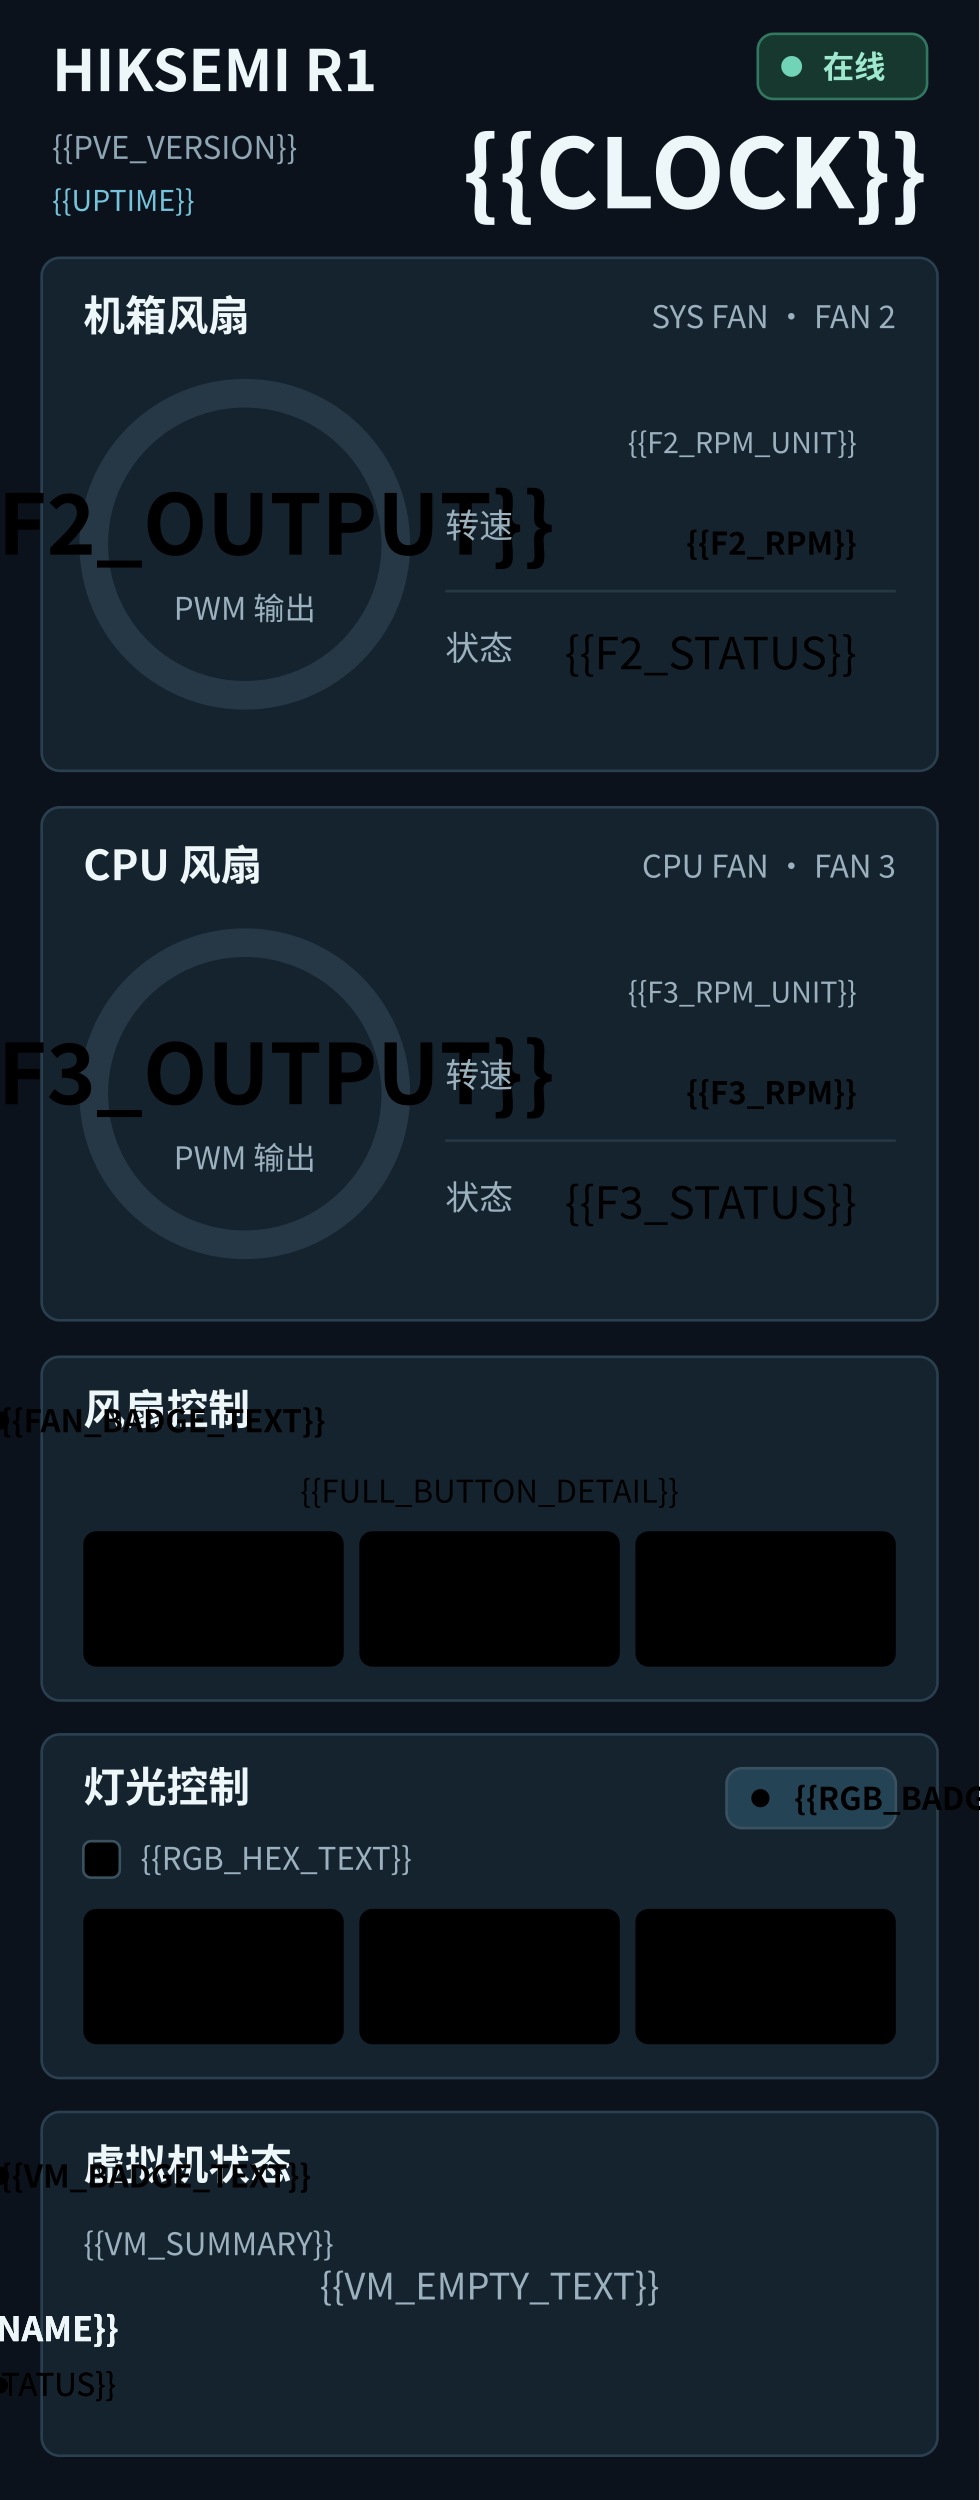
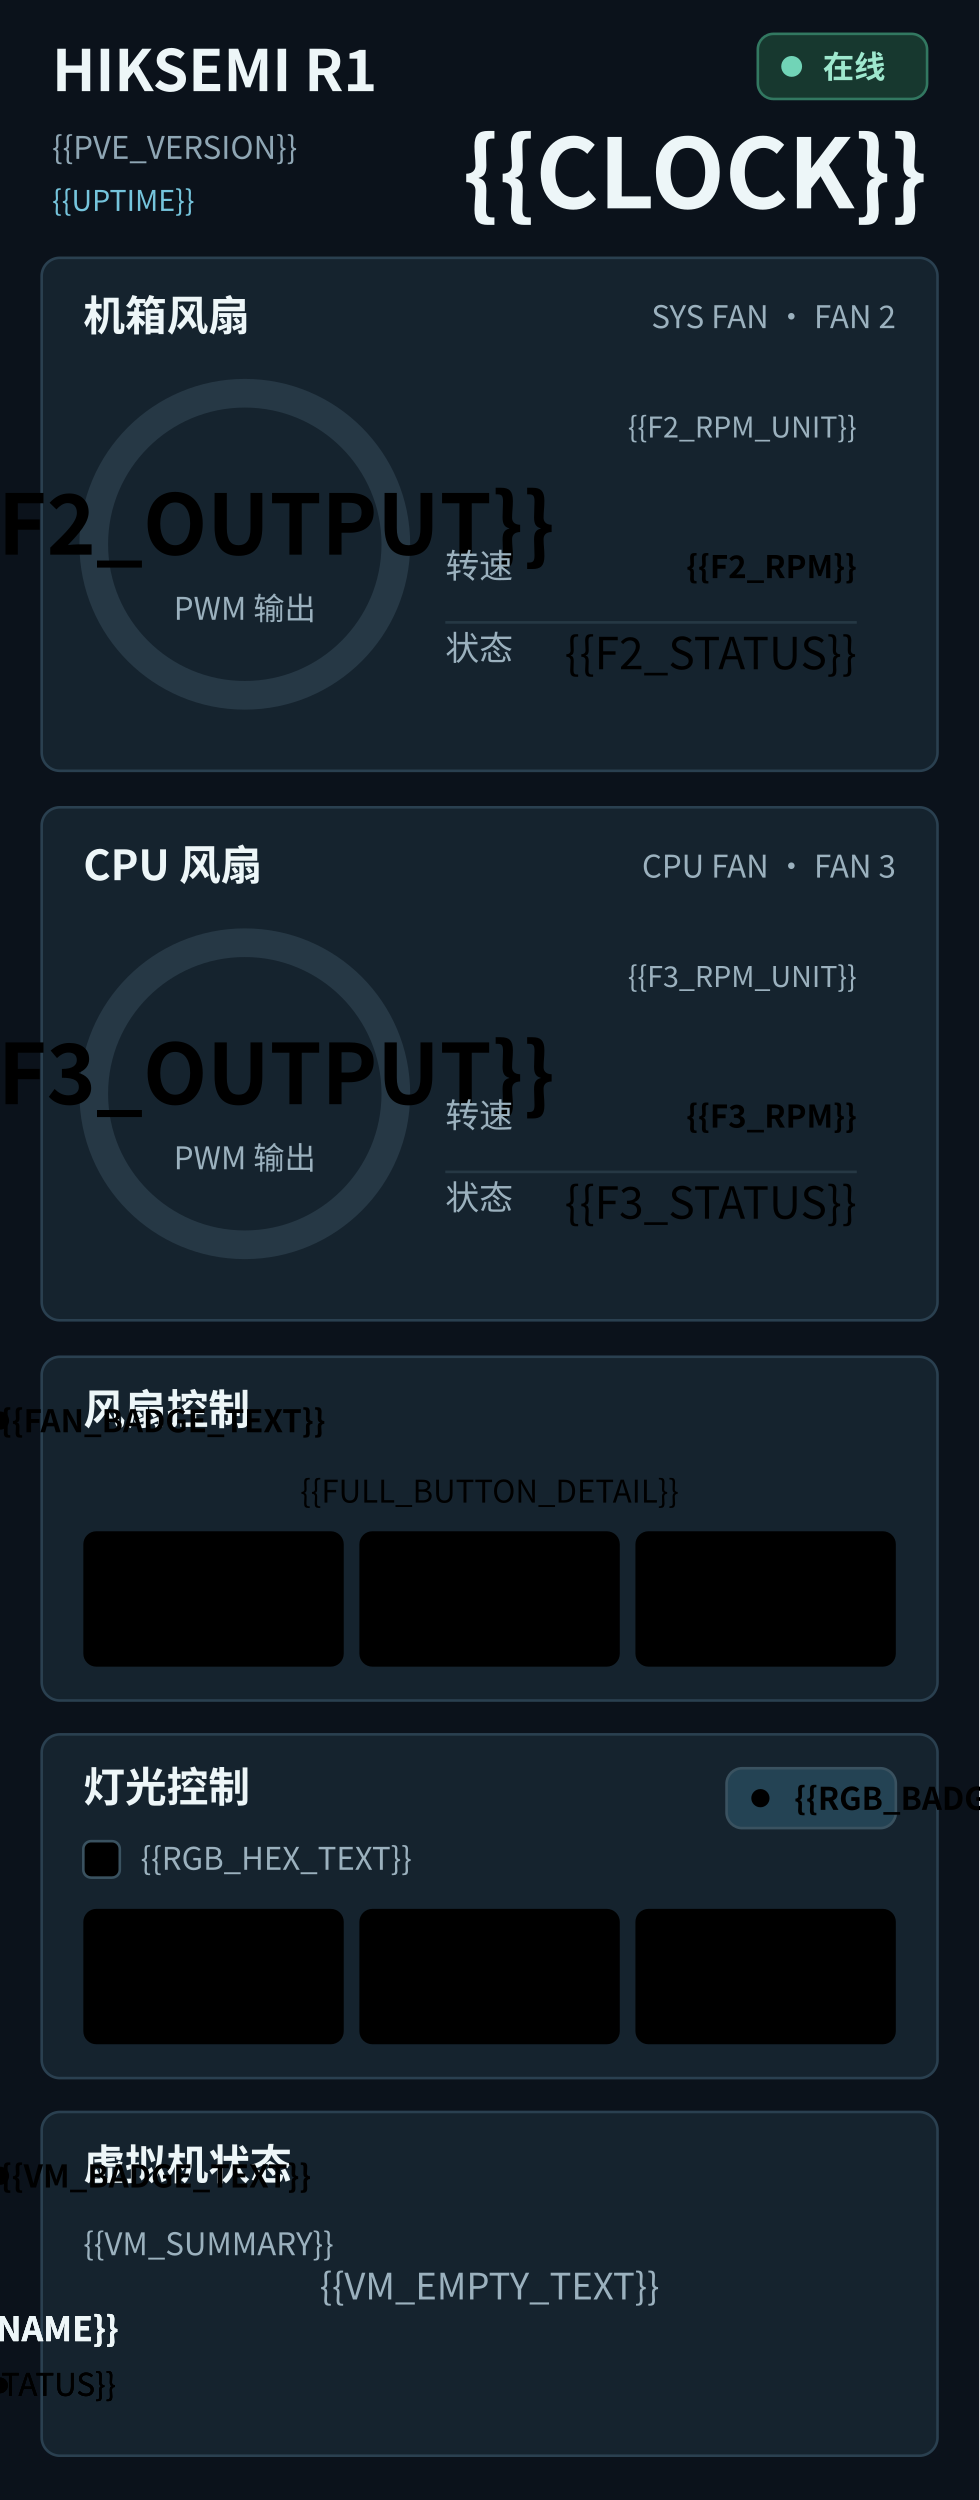
<svg xmlns="http://www.w3.org/2000/svg" width="376" height="960" viewBox="0 0 376 960">
  <rect width="376" height="960" fill="#0b121b" />
  <g font-family="PingFang SC, Noto Sans CJK SC, Arial, sans-serif">
    <text x="20" y="35" fill="#edf6f8" font-size="22" font-weight="700">HIKSEMI R1</text>
    <text x="20" y="61" fill="#8fa6b4" font-size="12">{{PVE_VERSION}}</text>
    <text x="20" y="81" fill="#75c4dc" font-size="11">{{UPTIME}}</text>
    <rect x="291" y="13" width="65" height="25" rx="6" fill="#17382f" stroke="#327861" stroke-width="1" />
    <circle cx="304" cy="25.5" r="4" fill="#71d4b7" />
    <text x="316" y="30" fill="#9ee8ce" font-size="12" font-weight="600">在线</text>
    <text x="356" y="80" fill="#edf6f8" font-size="37" font-weight="700" text-anchor="end">{{CLOCK}}</text>
    <rect x="16" y="99" width="344" height="197" rx="7" fill="#15232e" stroke="#2a4050" />
    <text x="32" y="127" fill="#edf6f8" font-size="16" font-weight="700">机箱风扇</text>
    <text x="344" y="126" fill="#9bb1be" font-size="12" text-anchor="end">SYS FAN · FAN 2</text>
    <circle cx="94" cy="209" r="58" fill="none" stroke="#263845" stroke-width="11" />
    <circle cx="94" cy="209" r="58" fill="none" stroke="{{F2_ARC_COLOR}}" stroke-width="11" stroke-linecap="round" stroke-dasharray="{{F2_ARC}} 364" transform="rotate(-90 94 209)" />
    <text x="94" y="213" fill="{{F2_OUTPUT_COLOR}}" font-size="32" font-weight="700" text-anchor="middle">{{F2_OUTPUT}}</text>
    <text x="94" y="238" fill="#9bb1be" font-size="12" text-anchor="middle">PWM 输出</text>
-     <text x="171" y="202" fill="#9bb1be" font-size="13" dominant-baseline="middle">转速</text>
-     <text x="329" y="174" fill="#9bb1be" font-size="11" text-anchor="end">{{F2_RPM_UNIT}}</text>
-     <text x="329" y="213" fill="{{F2_RPM_COLOR}}" font-size="{{F2_RPM_FONT}}" font-weight="700" text-anchor="end">{{F2_RPM}}</text>
-     <line x1="171" y1="227" x2="344" y2="227" stroke="#3a5260" stroke-opacity="0.45" stroke-width="1" />
+     <text x="171" y="222" fill="#9bb1be" font-size="13">转速</text>
+     <text x="329" y="168" fill="#9bb1be" font-size="11" text-anchor="end">{{F2_RPM_UNIT}}</text>
+     <text x="329" y="222" fill="{{F2_RPM_COLOR}}" font-size="{{F2_RPM_FONT}}" font-weight="700" text-anchor="end">{{F2_RPM}}</text>
+     <line x1="171" y1="239" x2="329" y2="239" stroke="#3a5260" stroke-opacity="0.45" stroke-width="1" />
    <text x="171" y="249" fill="#9bb1be" font-size="13" dominant-baseline="middle">状态</text>
    <text x="329" y="257" fill="{{F2_STATUS_COLOR}}" font-size="17" text-anchor="end">{{F2_STATUS}}</text>
    <rect x="16" y="310" width="344" height="197" rx="7" fill="#15232e" stroke="#2a4050" />
    <text x="32" y="338" fill="#edf6f8" font-size="16" font-weight="700">CPU 风扇</text>
    <text x="344" y="337" fill="#9bb1be" font-size="12" text-anchor="end">CPU FAN · FAN 3</text>
    <circle cx="94" cy="420" r="58" fill="none" stroke="#263845" stroke-width="11" />
    <circle cx="94" cy="420" r="58" fill="none" stroke="{{F3_ARC_COLOR}}" stroke-width="11" stroke-linecap="round" stroke-dasharray="{{F3_ARC}} 364" transform="rotate(-90 94 420)" />
    <text x="94" y="424" fill="{{F3_OUTPUT_COLOR}}" font-size="32" font-weight="700" text-anchor="middle">{{F3_OUTPUT}}</text>
    <text x="94" y="449" fill="#9bb1be" font-size="12" text-anchor="middle">PWM 输出</text>
-     <text x="171" y="413" fill="#9bb1be" font-size="13" dominant-baseline="middle">转速</text>
-     <text x="329" y="385" fill="#9bb1be" font-size="11" text-anchor="end">{{F3_RPM_UNIT}}</text>
-     <text x="329" y="424" fill="{{F3_RPM_COLOR}}" font-size="{{F3_RPM_FONT}}" font-weight="700" text-anchor="end">{{F3_RPM}}</text>
-     <line x1="171" y1="438" x2="344" y2="438" stroke="#3a5260" stroke-opacity="0.45" stroke-width="1" />
+     <text x="171" y="433" fill="#9bb1be" font-size="13">转速</text>
+     <text x="329" y="379" fill="#9bb1be" font-size="11" text-anchor="end">{{F3_RPM_UNIT}}</text>
+     <text x="329" y="433" fill="{{F3_RPM_COLOR}}" font-size="{{F3_RPM_FONT}}" font-weight="700" text-anchor="end">{{F3_RPM}}</text>
+     <line x1="171" y1="450" x2="329" y2="450" stroke="#3a5260" stroke-opacity="0.45" stroke-width="1" />
    <text x="171" y="460" fill="#9bb1be" font-size="13" dominant-baseline="middle">状态</text>
    <text x="329" y="468" fill="{{F3_STATUS_COLOR}}" font-size="17" text-anchor="end">{{F3_STATUS}}</text>
    <rect x="16" y="521" width="344" height="132" rx="7" fill="#15232e" stroke="#2a4050" />
    <text x="32" y="547" fill="#edf6f8" font-size="16" font-weight="700">风扇控制</text>
    <rect x="{{FAN_BADGE_X}}" y="534" width="{{FAN_BADGE_WIDTH}}" height="23" rx="6" fill="#244354" stroke="#3a5260" stroke-width="1" />
    <circle cx="{{FAN_BADGE_DOT_X}}" cy="545.5" r="3.5" fill="{{FAN_BADGE_COLOR}}" />
    <text x="{{FAN_BADGE_TEXT_X}}" y="550" fill="{{FAN_BADGE_COLOR}}" font-size="12" font-weight="600">{{FAN_BADGE_TEXT}}</text>
    <text x="188" y="577" fill="{{CONTROL_COLOR}}" font-size="12" text-anchor="middle">{{FULL_BUTTON_DETAIL}}</text>
    <rect x="32" y="588" width="100" height="52" rx="5" fill="{{FULL_BUTTON_BG}}" />
    <line x1="63" y1="607" x2="57" y2="615" stroke="{{FULL_BUTTON_FG}}" stroke-width="1.5" />
    <line x1="57" y1="615" x2="61" y2="615" stroke="{{FULL_BUTTON_FG}}" stroke-width="1.5" />
    <line x1="61" y1="615" x2="59" y2="622" stroke="{{FULL_BUTTON_FG}}" stroke-width="1.5" />
    <line x1="59" y1="622" x2="66" y2="613" stroke="{{FULL_BUTTON_FG}}" stroke-width="1.5" />
    <line x1="66" y1="613" x2="62" y2="613" stroke="{{FULL_BUTTON_FG}}" stroke-width="1.5" />
    <line x1="62" y1="613" x2="63" y2="607" stroke="{{FULL_BUTTON_FG}}" stroke-width="1.5" />
    <text x="94" y="620" fill="{{FULL_BUTTON_FG}}" font-size="14" font-weight="700" text-anchor="middle">全速</text>
    <rect x="138" y="588" width="100" height="52" rx="5" fill="{{HIGH_BUTTON_BG}}" />
    <line x1="164" y1="617" x2="165" y2="613" stroke="{{HIGH_BUTTON_FG}}" stroke-width="1.5" />
    <line x1="165" y1="613" x2="168" y2="610" stroke="{{HIGH_BUTTON_FG}}" stroke-width="1.5" />
    <line x1="168" y1="610" x2="172" y2="610" stroke="{{HIGH_BUTTON_FG}}" stroke-width="1.5" />
    <line x1="172" y1="610" x2="176" y2="613" stroke="{{HIGH_BUTTON_FG}}" stroke-width="1.5" />
    <line x1="176" y1="613" x2="177" y2="617" stroke="{{HIGH_BUTTON_FG}}" stroke-width="1.5" />
    <line x1="167" y1="620" x2="174" y2="620" stroke="{{HIGH_BUTTON_FG}}" stroke-width="1.5" />
    <line x1="171" y1="616" x2="174" y2="612" stroke="{{HIGH_BUTTON_FG}}" stroke-width="1.5" />
    <text x="200" y="620" fill="{{HIGH_BUTTON_FG}}" font-size="14" font-weight="700" text-anchor="middle">标准</text>
    <rect x="244" y="588" width="100" height="52" rx="5" fill="{{LOW_BUTTON_BG}}" />
    <line x1="279" y1="608" x2="275" y2="609" stroke="{{LOW_BUTTON_FG}}" stroke-width="1.5" />
    <line x1="275" y1="609" x2="272" y2="612" stroke="{{LOW_BUTTON_FG}}" stroke-width="1.5" />
    <line x1="272" y1="612" x2="272" y2="616" stroke="{{LOW_BUTTON_FG}}" stroke-width="1.5" />
    <line x1="272" y1="616" x2="275" y2="620" stroke="{{LOW_BUTTON_FG}}" stroke-width="1.5" />
    <line x1="275" y1="620" x2="279" y2="621" stroke="{{LOW_BUTTON_FG}}" stroke-width="1.5" />
    <line x1="279" y1="621" x2="283" y2="619" stroke="{{LOW_BUTTON_FG}}" stroke-width="1.5" />
    <line x1="283" y1="619" x2="279" y2="619" stroke="{{LOW_BUTTON_FG}}" stroke-width="1.5" />
    <line x1="279" y1="619" x2="276" y2="616" stroke="{{LOW_BUTTON_FG}}" stroke-width="1.5" />
    <line x1="276" y1="616" x2="276" y2="612" stroke="{{LOW_BUTTON_FG}}" stroke-width="1.5" />
    <line x1="276" y1="612" x2="279" y2="608" stroke="{{LOW_BUTTON_FG}}" stroke-width="1.5" />
    <text x="306" y="620" fill="{{LOW_BUTTON_FG}}" font-size="14" font-weight="700" text-anchor="middle">静音</text>
    <rect x="16" y="666" width="344" height="132" rx="7" fill="#15232e" stroke="#2a4050" />
    <text x="32" y="692" fill="#edf6f8" font-size="16" font-weight="700">灯光控制</text>
    <rect x="279" y="679" width="65" height="23" rx="6" fill="#244354" stroke="#3a5260" stroke-width="1" />
    <circle cx="292" cy="690.5" r="3.5" fill="{{RGB_BADGE_COLOR}}" />
    <text x="305" y="695" fill="{{RGB_BADGE_COLOR}}" font-size="12" font-weight="600">{{RGB_BADGE_TEXT}}</text>
    <rect x="32" y="707" width="14" height="14" rx="3" fill="{{RGB_SWATCH}}" fill-opacity="{{RGB_SWATCH_OPACITY}}" stroke="#3a5260" stroke-width="1" stroke-opacity="{{RGB_SWATCH_OPACITY}}" />
    <text x="54" y="718" fill="#9bb1be" font-size="12">{{RGB_HEX_TEXT}}</text>
    <rect x="32" y="733" width="100" height="52" rx="5" fill="{{RGB_BREATHE_BG}}" />
    <line x1="54" y1="757" x2="57" y2="755" stroke="{{RGB_BREATHE_FG}}" stroke-width="1.5" />
    <line x1="57" y1="755" x2="60" y2="755" stroke="{{RGB_BREATHE_FG}}" stroke-width="1.5" />
    <line x1="60" y1="755" x2="63" y2="757" stroke="{{RGB_BREATHE_FG}}" stroke-width="1.5" />
    <line x1="63" y1="757" x2="66" y2="757" stroke="{{RGB_BREATHE_FG}}" stroke-width="1.5" />
    <line x1="66" y1="757" x2="69" y2="755" stroke="{{RGB_BREATHE_FG}}" stroke-width="1.5" />
    <line x1="54" y1="762" x2="57" y2="760" stroke="{{RGB_BREATHE_FG}}" stroke-width="1.5" />
    <line x1="57" y1="760" x2="60" y2="760" stroke="{{RGB_BREATHE_FG}}" stroke-width="1.5" />
    <line x1="60" y1="760" x2="63" y2="762" stroke="{{RGB_BREATHE_FG}}" stroke-width="1.5" />
    <line x1="63" y1="762" x2="66" y2="762" stroke="{{RGB_BREATHE_FG}}" stroke-width="1.5" />
    <line x1="66" y1="762" x2="69" y2="760" stroke="{{RGB_BREATHE_FG}}" stroke-width="1.5" />
    <text x="94" y="765" fill="{{RGB_BREATHE_FG}}" font-size="14" font-weight="700" text-anchor="middle">呼吸</text>
    <rect x="138" y="733" width="100" height="52" rx="5" fill="{{RGB_STEADY_BG}}" />
    <circle cx="171" cy="759" r="4" fill="none" stroke="{{RGB_STEADY_FG}}" stroke-width="1.5" />
    <line x1="171" y1="749" x2="171" y2="752" stroke="{{RGB_STEADY_FG}}" stroke-width="1.5" />
    <line x1="171" y1="766" x2="171" y2="769" stroke="{{RGB_STEADY_FG}}" stroke-width="1.5" />
    <line x1="161" y1="759" x2="164" y2="759" stroke="{{RGB_STEADY_FG}}" stroke-width="1.5" />
    <line x1="178" y1="759" x2="181" y2="759" stroke="{{RGB_STEADY_FG}}" stroke-width="1.5" />
    <line x1="164" y1="752" x2="166" y2="754" stroke="{{RGB_STEADY_FG}}" stroke-width="1.5" />
    <line x1="176" y1="764" x2="178" y2="766" stroke="{{RGB_STEADY_FG}}" stroke-width="1.5" />
    <line x1="164" y1="766" x2="166" y2="764" stroke="{{RGB_STEADY_FG}}" stroke-width="1.5" />
    <line x1="176" y1="754" x2="178" y2="752" stroke="{{RGB_STEADY_FG}}" stroke-width="1.5" />
    <text x="200" y="765" fill="{{RGB_STEADY_FG}}" font-size="14" font-weight="700" text-anchor="middle">常亮</text>
    <rect x="244" y="733" width="100" height="52" rx="5" fill="{{RGB_OFF_BUTTON_BG}}" />
    <circle cx="277" cy="759" r="7" fill="none" stroke="{{RGB_OFF_BUTTON_FG}}" stroke-width="1.5" />
    <line x1="272" y1="754" x2="282" y2="764" stroke="{{RGB_OFF_BUTTON_FG}}" stroke-width="1.5" />
    <text x="306" y="765" fill="{{RGB_OFF_BUTTON_FG}}" font-size="14" font-weight="700" text-anchor="middle">关闭</text>
    <rect x="16" y="811" width="344" height="132" rx="7" fill="#15232e" stroke="#2a4050" />
    <text x="32" y="837" fill="#edf6f8" font-size="16" font-weight="700">虚拟机状态</text>
    <rect x="{{VM_BADGE_X}}" y="824" width="{{VM_BADGE_WIDTH}}" height="23" rx="6" fill="#244354" stroke="#3a5260" stroke-width="1" />
    <circle cx="{{VM_BADGE_DOT_X}}" cy="835.5" r="3.5" fill="{{VM_BADGE_COLOR}}" />
    <text x="{{VM_BADGE_TEXT_X}}" y="840" fill="{{VM_BADGE_COLOR}}" font-size="12" font-weight="600">{{VM_BADGE_TEXT}}</text>
    <text x="188" y="883" fill="#9bb1be" font-size="14" text-anchor="middle">{{VM_EMPTY_TEXT}}</text>
    <text x="32" y="866" fill="#9bb1be" font-size="12">{{VM_SUMMARY}}</text>
    <rect x="{{VM0_X}}" y="878" width="{{VM0_WIDTH}}" height="52" rx="5" fill="#244354" fill-opacity="{{VM0_VISIBLE}}" stroke="#3a5260" stroke-width="1" stroke-opacity="{{VM0_VISIBLE}}" />
    <text x="{{VM0_CENTER}}" y="899" fill="#edf6f8" font-size="13" font-weight="600" text-anchor="middle">{{VM0_NAME}}</text>
    <circle cx="{{VM0_DOT_X}}" cy="916" r="3" fill="{{VM0_COLOR}}" fill-opacity="{{VM0_VISIBLE}}" />
    <text x="{{VM0_STATUS_X}}" y="920" fill="{{VM0_COLOR}}" font-size="12" text-anchor="middle">{{VM0_STATUS}}</text>
    <rect x="{{VM1_X}}" y="878" width="{{VM1_WIDTH}}" height="52" rx="5" fill="#244354" fill-opacity="{{VM1_VISIBLE}}" stroke="#3a5260" stroke-width="1" stroke-opacity="{{VM1_VISIBLE}}" />
    <text x="{{VM1_CENTER}}" y="899" fill="#edf6f8" font-size="13" font-weight="600" text-anchor="middle">{{VM1_NAME}}</text>
    <circle cx="{{VM1_DOT_X}}" cy="916" r="3" fill="{{VM1_COLOR}}" fill-opacity="{{VM1_VISIBLE}}" />
    <text x="{{VM1_STATUS_X}}" y="920" fill="{{VM1_COLOR}}" font-size="12" text-anchor="middle">{{VM1_STATUS}}</text>
    <rect x="{{VM2_X}}" y="878" width="{{VM2_WIDTH}}" height="52" rx="5" fill="#244354" fill-opacity="{{VM2_VISIBLE}}" stroke="#3a5260" stroke-width="1" stroke-opacity="{{VM2_VISIBLE}}" />
    <text x="{{VM2_CENTER}}" y="899" fill="#edf6f8" font-size="13" font-weight="600" text-anchor="middle">{{VM2_NAME}}</text>
    <circle cx="{{VM2_DOT_X}}" cy="916" r="3" fill="{{VM2_COLOR}}" fill-opacity="{{VM2_VISIBLE}}" />
    <text x="{{VM2_STATUS_X}}" y="920" fill="{{VM2_COLOR}}" font-size="12" text-anchor="middle">{{VM2_STATUS}}</text>
  </g>
</svg>
